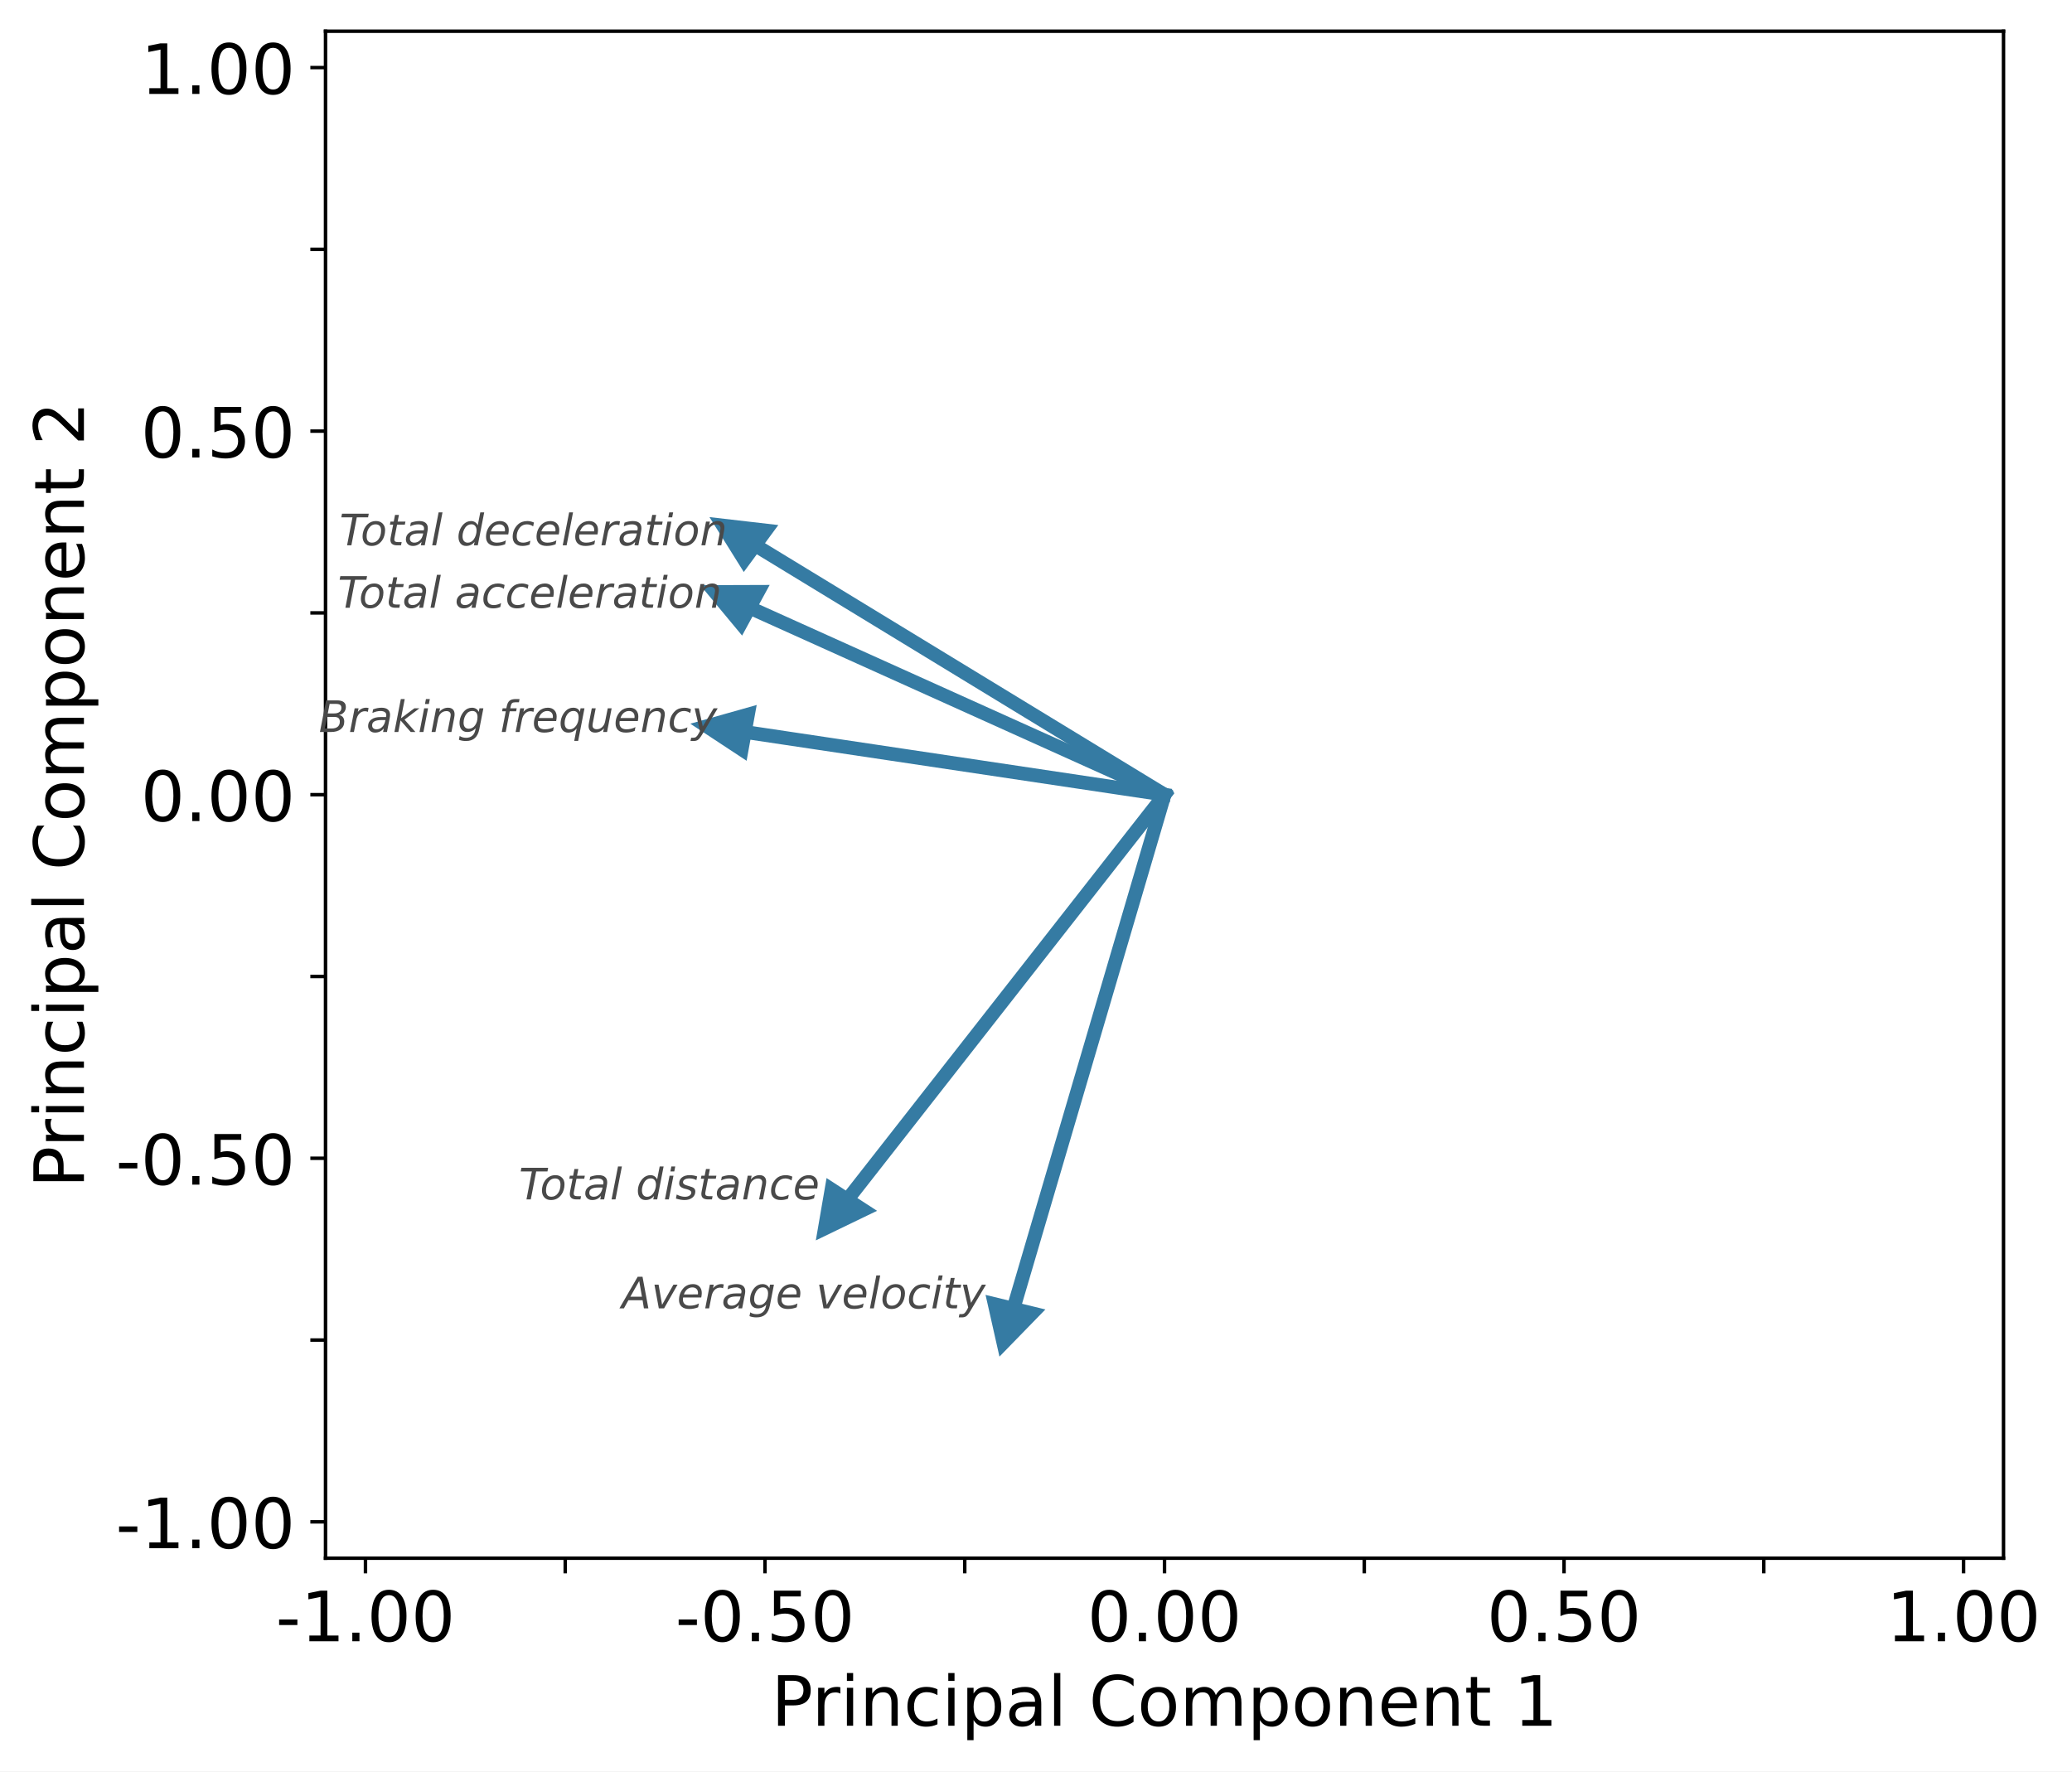
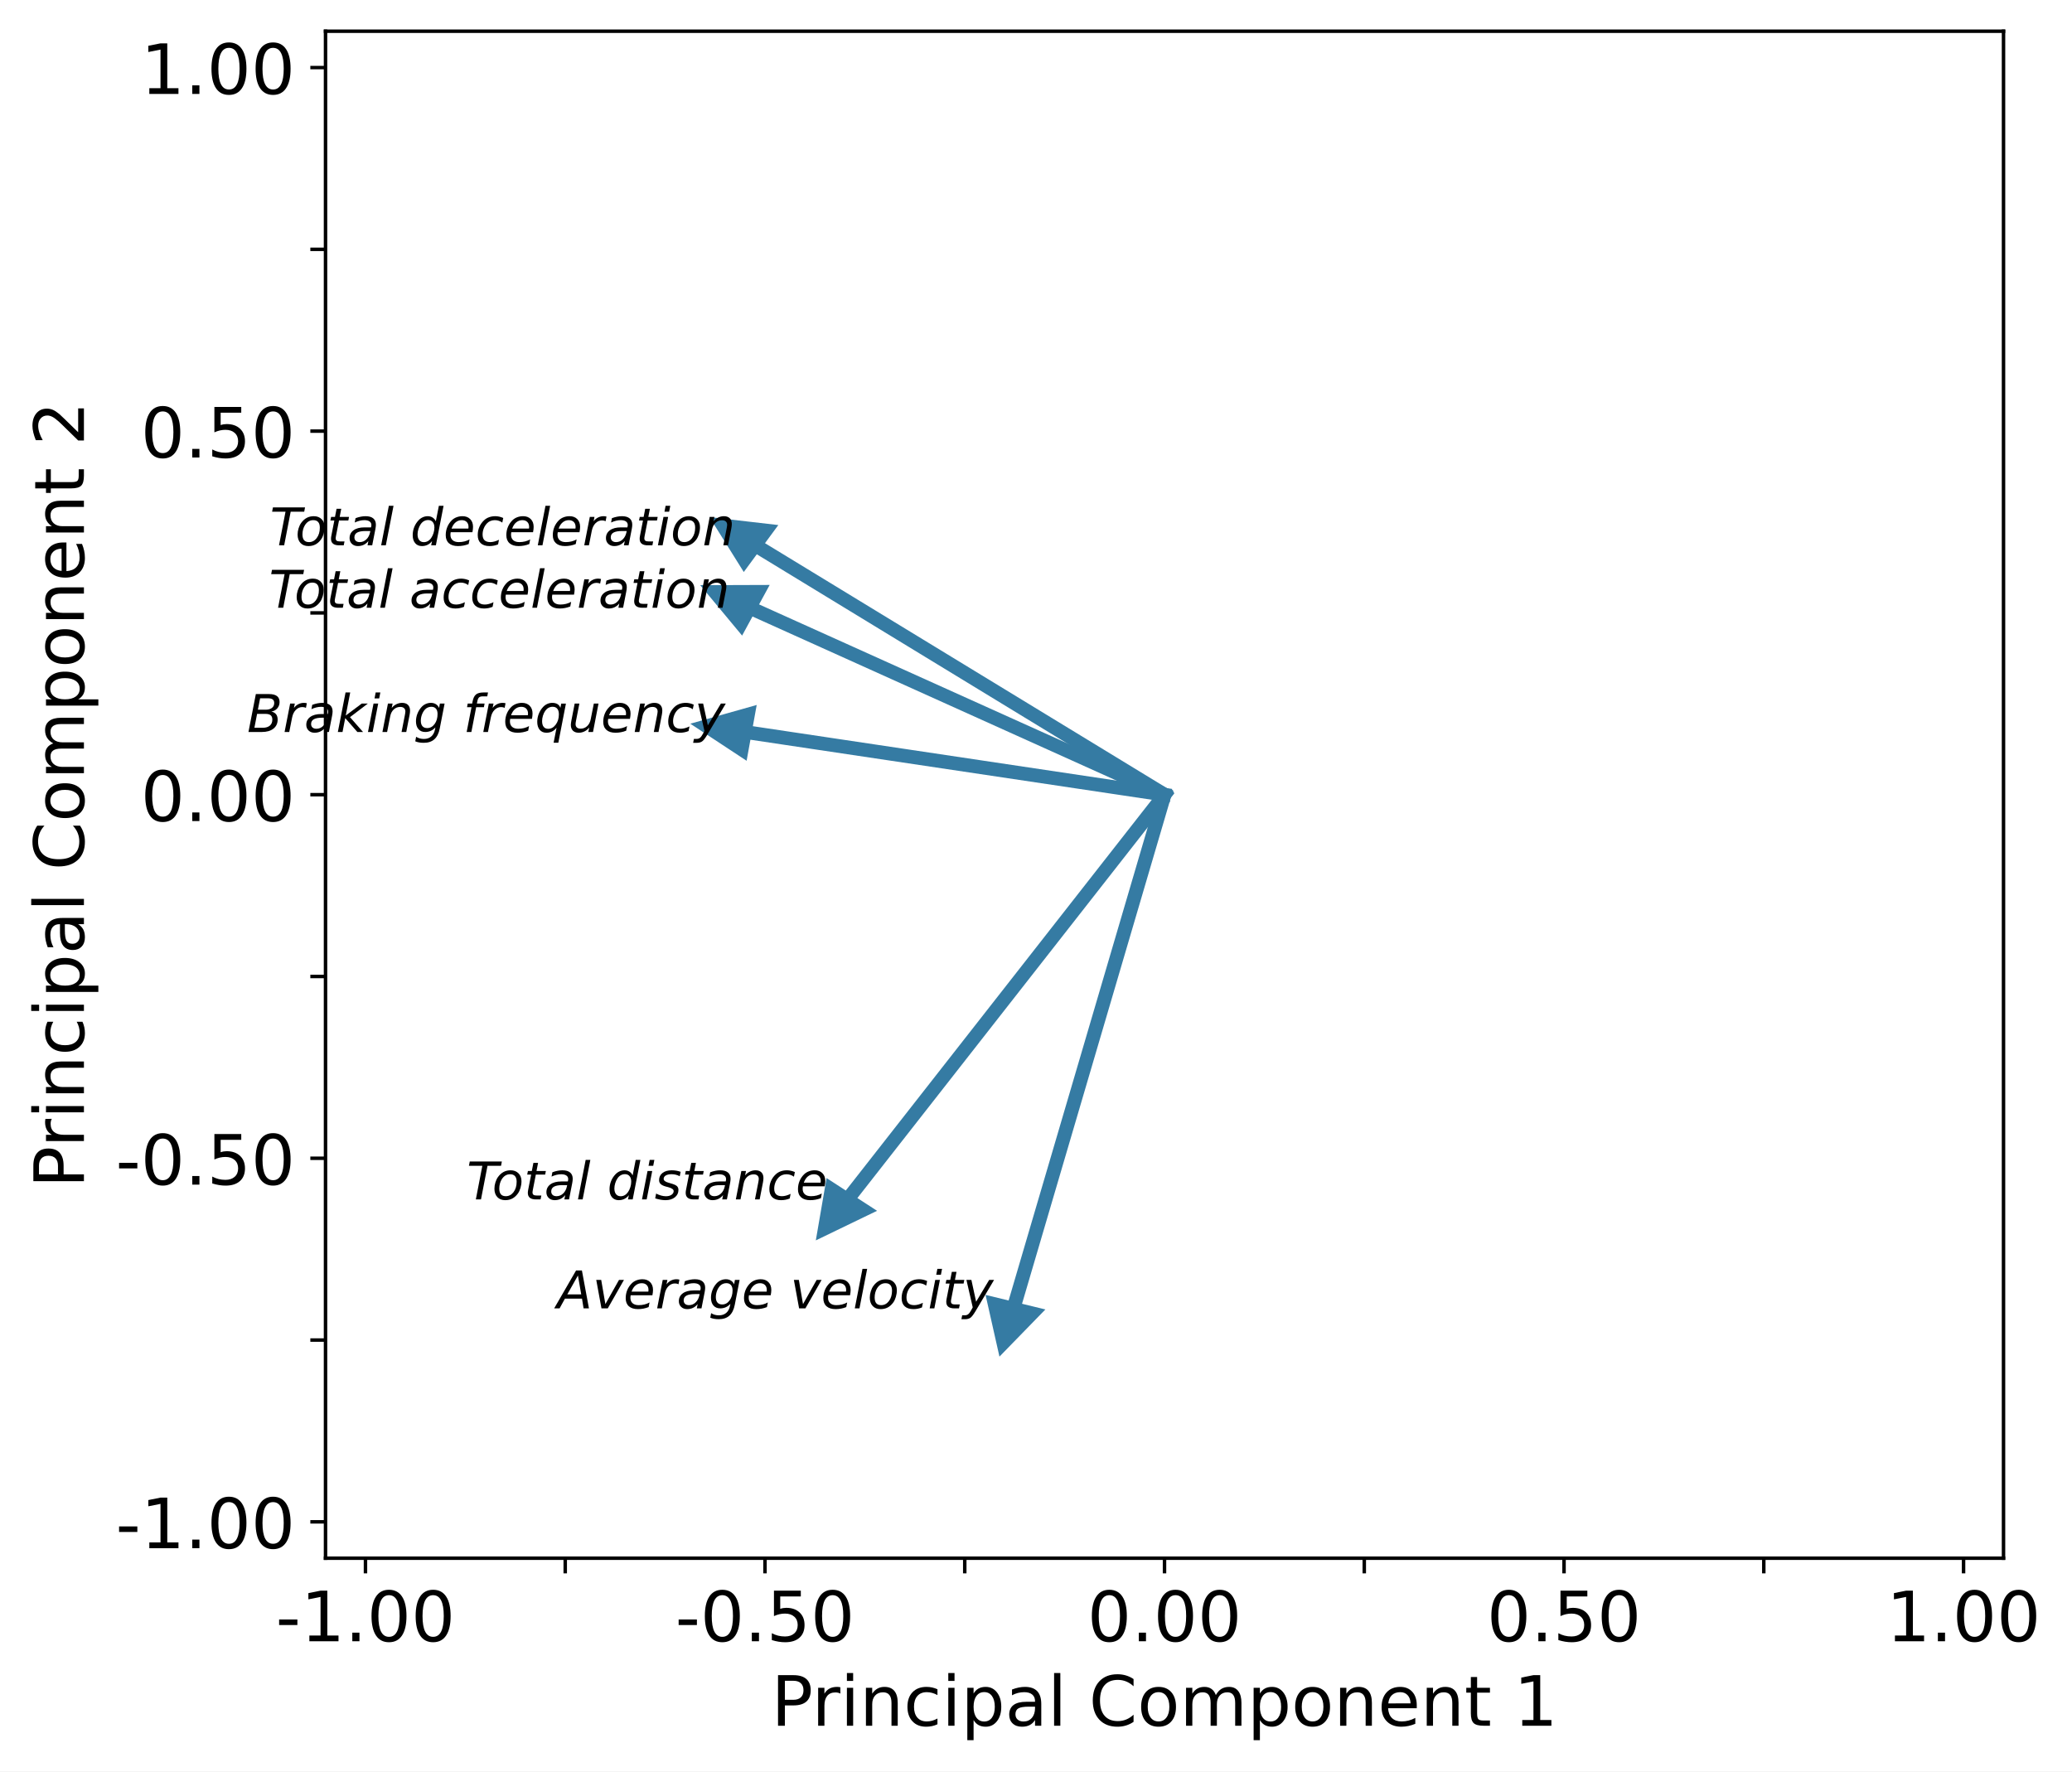
<svg xmlns="http://www.w3.org/2000/svg" xmlns:xlink="http://www.w3.org/1999/xlink" width="477.916pt" height="408.57pt" viewBox="0 0 477.916 408.57" version="1.1">
  <defs>
    <style type="text/css">*{stroke-linejoin: round; stroke-linecap: butt}</style>
  </defs>
  <g id="figure_1">
    <g id="patch_1">
      <path d="M 0 408.57  L 477.916 408.57  L 477.916 -0  L 0 -0  z " style="fill: #ffffff" />
    </g>
    <g id="axes_1">
      <g id="patch_2">
        <path d="M 75.082 359.4  L 462.119 359.4  L 462.119 7.2  L 75.082 7.2  z " style="fill: #ffffff" />
      </g>
      <g id="patch_3">
-         <path d="M 164.698 136.459  L 175.001 136.425  L 172.996 140.107  L 268.642 183.225  L 268.56 183.375  L 172.914 140.257  L 170.91 143.939  z " clip-path="url(#p5745887599)" style="fill: #357ba3; stroke: #357ba3; stroke-width: 3; stroke-linejoin: miter" />
+         <path d="M 164.698 136.459  L 175.001 136.425  L 172.996 140.107  L 268.642 183.225  L 268.56 183.375  L 172.914 140.257  L 170.91 143.939  z " clip-path="url(#pe729137320)" style="fill: #357ba3; stroke: #357ba3; stroke-width: 3; stroke-linejoin: miter" />
      </g>
      <g id="patch_4">
-         <path d="M 166.564 121.115  L 176.784 122.297  L 174.272 125.711  L 268.652 183.23  L 268.549 183.37  L 174.169 125.851  L 171.656 129.265  z " clip-path="url(#p5745887599)" style="fill: #357ba3; stroke: #357ba3; stroke-width: 3; stroke-linejoin: miter" />
+         <path d="M 166.564 121.115  L 176.784 122.297  L 174.272 125.711  L 268.652 183.23  L 268.549 183.37  L 174.169 125.851  L 171.656 129.265  z " clip-path="url(#pe729137320)" style="fill: #357ba3; stroke: #357ba3; stroke-width: 3; stroke-linejoin: miter" />
      </g>
      <g id="patch_5">
-         <path d="M 162.793 167.475  L 172.633 164.698  L 171.901 168.752  L 268.616 183.217  L 268.586 183.383  L 171.871 168.918  L 171.139 172.972  z " clip-path="url(#p5745887599)" style="fill: #357ba3; stroke: #357ba3; stroke-width: 3; stroke-linejoin: miter" />
+         <path d="M 162.793 167.475  L 172.633 164.698  L 171.901 168.752  L 268.616 183.217  L 268.586 183.383  L 171.871 168.918  L 171.139 172.972  z " clip-path="url(#pe729137320)" style="fill: #357ba3; stroke: #357ba3; stroke-width: 3; stroke-linejoin: miter" />
      </g>
      <g id="patch_6">
-         <path d="M 190.145 283.478  L 191.741 274.216  L 195.418 276.6  L 268.526 183.251  L 268.676 183.349  L 195.568 276.698  L 199.246 279.082  z " clip-path="url(#p5745887599)" style="fill: #357ba3; stroke: #357ba3; stroke-width: 3; stroke-linejoin: miter" />
+         <path d="M 190.145 283.478  L 191.741 274.216  L 195.418 276.6  L 268.526 183.251  L 268.676 183.349  L 195.568 276.698  L 199.246 279.082  z " clip-path="url(#pe729137320)" style="fill: #357ba3; stroke: #357ba3; stroke-width: 3; stroke-linejoin: miter" />
      </g>
      <g id="patch_7">
-         <path d="M 231.384 309.879  L 229.315 300.695  L 233.677 301.757  L 268.512 183.278  L 268.69 183.322  L 233.855 301.8  L 238.217 302.862  z " clip-path="url(#p5745887599)" style="fill: #357ba3; stroke: #357ba3; stroke-width: 3; stroke-linejoin: miter" />
+         <path d="M 231.384 309.879  L 229.315 300.695  L 233.677 301.757  L 268.512 183.278  L 268.69 183.322  L 233.855 301.8  L 238.217 302.862  z " clip-path="url(#pe729137320)" style="fill: #357ba3; stroke: #357ba3; stroke-width: 3; stroke-linejoin: miter" />
      </g>
      <g id="matplotlib.axis_1">
        <g id="xtick_1">
          <g id="line2d_1">
            <defs>
-               <path id="m4081ecf32e" d="M 0 0  L 0 3.5  " style="stroke: #000000; stroke-width: 0.8" />
+               <path id="m3707c20b33" d="M 0 0  L 0 3.5  " style="stroke: #000000; stroke-width: 0.8" />
            </defs>
            <g>
-               <use xlink:href="#m4081ecf32e" x="84.298" y="359.4" style="stroke: #000000; stroke-width: 0.8" />
+               <use xlink:href="#m3707c20b33" x="84.298" y="359.4" style="stroke: #000000; stroke-width: 0.8" />
            </g>
          </g>
          <g id="text_1">
            <g transform="translate(63.5989 378.5575) scale(0.16 -0.16)">
              <defs>
                <path id="DejaVuSans-2d" d="M 313 2009  L 1997 2009  L 1997 1497  L 313 1497  L 313 2009  z " transform="scale(0.015625)" />
                <path id="DejaVuSans-31" d="M 794 531  L 1825 531  L 1825 4091  L 703 3866  L 703 4441  L 1819 4666  L 2450 4666  L 2450 531  L 3481 531  L 3481 0  L 794 0  L 794 531  z " transform="scale(0.015625)" />
                <path id="DejaVuSans-2e" d="M 684 794  L 1344 794  L 1344 0  L 684 0  L 684 794  z " transform="scale(0.015625)" />
                <path id="DejaVuSans-30" d="M 2034 4250  Q 1547 4250 1301 3770  Q 1056 3291 1056 2328  Q 1056 1369 1301 889  Q 1547 409 2034 409  Q 2525 409 2770 889  Q 3016 1369 3016 2328  Q 3016 3291 2770 3770  Q 2525 4250 2034 4250  z M 2034 4750  Q 2819 4750 3233 4129  Q 3647 3509 3647 2328  Q 3647 1150 3233 529  Q 2819 -91 2034 -91  Q 1250 -91 836 529  Q 422 1150 422 2328  Q 422 3509 836 4129  Q 1250 4750 2034 4750  z " transform="scale(0.015625)" />
              </defs>
              <use xlink:href="#DejaVuSans-2d" />
              <use xlink:href="#DejaVuSans-31" x="36.084" />
              <use xlink:href="#DejaVuSans-2e" x="99.707" />
              <use xlink:href="#DejaVuSans-30" x="131.494" />
              <use xlink:href="#DejaVuSans-30" x="195.117" />
            </g>
          </g>
        </g>
        <g id="xtick_2">
          <g id="line2d_2">
            <g>
-               <use xlink:href="#m4081ecf32e" x="130.373" y="359.4" style="stroke: #000000; stroke-width: 0.8" />
+               <use xlink:href="#m3707c20b33" x="130.373" y="359.4" style="stroke: #000000; stroke-width: 0.8" />
            </g>
          </g>
        </g>
        <g id="xtick_3">
          <g id="line2d_3">
            <g>
-               <use xlink:href="#m4081ecf32e" x="176.449" y="359.4" style="stroke: #000000; stroke-width: 0.8" />
+               <use xlink:href="#m3707c20b33" x="176.449" y="359.4" style="stroke: #000000; stroke-width: 0.8" />
            </g>
          </g>
          <g id="text_2">
            <g transform="translate(155.7504 378.5575) scale(0.16 -0.16)">
              <defs>
                <path id="DejaVuSans-35" d="M 691 4666  L 3169 4666  L 3169 4134  L 1269 4134  L 1269 2991  Q 1406 3038 1543 3061  Q 1681 3084 1819 3084  Q 2600 3084 3056 2656  Q 3513 2228 3513 1497  Q 3513 744 3044 326  Q 2575 -91 1722 -91  Q 1428 -91 1123 -41  Q 819 9 494 109  L 494 744  Q 775 591 1075 516  Q 1375 441 1709 441  Q 2250 441 2565 725  Q 2881 1009 2881 1497  Q 2881 1984 2565 2268  Q 2250 2553 1709 2553  Q 1456 2553 1204 2497  Q 953 2441 691 2322  L 691 4666  z " transform="scale(0.015625)" />
              </defs>
              <use xlink:href="#DejaVuSans-2d" />
              <use xlink:href="#DejaVuSans-30" x="36.084" />
              <use xlink:href="#DejaVuSans-2e" x="99.707" />
              <use xlink:href="#DejaVuSans-35" x="131.494" />
              <use xlink:href="#DejaVuSans-30" x="195.117" />
            </g>
          </g>
        </g>
        <g id="xtick_4">
          <g id="line2d_4">
            <g>
-               <use xlink:href="#m4081ecf32e" x="222.525" y="359.4" style="stroke: #000000; stroke-width: 0.8" />
+               <use xlink:href="#m3707c20b33" x="222.525" y="359.4" style="stroke: #000000; stroke-width: 0.8" />
            </g>
          </g>
        </g>
        <g id="xtick_5">
          <g id="line2d_5">
            <g>
-               <use xlink:href="#m4081ecf32e" x="268.601" y="359.4" style="stroke: #000000; stroke-width: 0.8" />
+               <use xlink:href="#m3707c20b33" x="268.601" y="359.4" style="stroke: #000000; stroke-width: 0.8" />
            </g>
          </g>
          <g id="text_3">
            <g transform="translate(250.7882 378.5575) scale(0.16 -0.16)">
              <use xlink:href="#DejaVuSans-30" />
              <use xlink:href="#DejaVuSans-2e" x="63.623" />
              <use xlink:href="#DejaVuSans-30" x="95.41" />
              <use xlink:href="#DejaVuSans-30" x="159.033" />
            </g>
          </g>
        </g>
        <g id="xtick_6">
          <g id="line2d_6">
            <g>
-               <use xlink:href="#m4081ecf32e" x="314.676" y="359.4" style="stroke: #000000; stroke-width: 0.8" />
+               <use xlink:href="#m3707c20b33" x="314.676" y="359.4" style="stroke: #000000; stroke-width: 0.8" />
            </g>
          </g>
        </g>
        <g id="xtick_7">
          <g id="line2d_7">
            <g>
-               <use xlink:href="#m4081ecf32e" x="360.752" y="359.4" style="stroke: #000000; stroke-width: 0.8" />
+               <use xlink:href="#m3707c20b33" x="360.752" y="359.4" style="stroke: #000000; stroke-width: 0.8" />
            </g>
          </g>
          <g id="text_4">
            <g transform="translate(342.9397 378.5575) scale(0.16 -0.16)">
              <use xlink:href="#DejaVuSans-30" />
              <use xlink:href="#DejaVuSans-2e" x="63.623" />
              <use xlink:href="#DejaVuSans-35" x="95.41" />
              <use xlink:href="#DejaVuSans-30" x="159.033" />
            </g>
          </g>
        </g>
        <g id="xtick_8">
          <g id="line2d_8">
            <g>
-               <use xlink:href="#m4081ecf32e" x="406.828" y="359.4" style="stroke: #000000; stroke-width: 0.8" />
+               <use xlink:href="#m3707c20b33" x="406.828" y="359.4" style="stroke: #000000; stroke-width: 0.8" />
            </g>
          </g>
        </g>
        <g id="xtick_9">
          <g id="line2d_9">
            <g>
-               <use xlink:href="#m4081ecf32e" x="452.904" y="359.4" style="stroke: #000000; stroke-width: 0.8" />
+               <use xlink:href="#m3707c20b33" x="452.904" y="359.4" style="stroke: #000000; stroke-width: 0.8" />
            </g>
          </g>
          <g id="text_5">
            <g transform="translate(435.0913 378.5575) scale(0.16 -0.16)">
              <use xlink:href="#DejaVuSans-31" />
              <use xlink:href="#DejaVuSans-2e" x="63.623" />
              <use xlink:href="#DejaVuSans-30" x="95.41" />
              <use xlink:href="#DejaVuSans-30" x="159.033" />
            </g>
          </g>
        </g>
        <g id="text_6">
          <g transform="translate(177.8895 398.0425) scale(0.16 -0.16)">
            <defs>
              <path id="DejaVuSans-50" d="M 1259 4147  L 1259 2394  L 2053 2394  Q 2494 2394 2734 2622  Q 2975 2850 2975 3272  Q 2975 3691 2734 3919  Q 2494 4147 2053 4147  L 1259 4147  z M 628 4666  L 2053 4666  Q 2838 4666 3239 4311  Q 3641 3956 3641 3272  Q 3641 2581 3239 2228  Q 2838 1875 2053 1875  L 1259 1875  L 1259 0  L 628 0  L 628 4666  z " transform="scale(0.015625)" />
              <path id="DejaVuSans-72" d="M 2631 2963  Q 2534 3019 2420 3045  Q 2306 3072 2169 3072  Q 1681 3072 1420 2755  Q 1159 2438 1159 1844  L 1159 0  L 581 0  L 581 3500  L 1159 3500  L 1159 2956  Q 1341 3275 1631 3429  Q 1922 3584 2338 3584  Q 2397 3584 2469 3576  Q 2541 3569 2628 3553  L 2631 2963  z " transform="scale(0.015625)" />
              <path id="DejaVuSans-69" d="M 603 3500  L 1178 3500  L 1178 0  L 603 0  L 603 3500  z M 603 4863  L 1178 4863  L 1178 4134  L 603 4134  L 603 4863  z " transform="scale(0.015625)" />
              <path id="DejaVuSans-6e" d="M 3513 2113  L 3513 0  L 2938 0  L 2938 2094  Q 2938 2591 2744 2837  Q 2550 3084 2163 3084  Q 1697 3084 1428 2787  Q 1159 2491 1159 1978  L 1159 0  L 581 0  L 581 3500  L 1159 3500  L 1159 2956  Q 1366 3272 1645 3428  Q 1925 3584 2291 3584  Q 2894 3584 3203 3211  Q 3513 2838 3513 2113  z " transform="scale(0.015625)" />
              <path id="DejaVuSans-63" d="M 3122 3366  L 3122 2828  Q 2878 2963 2633 3030  Q 2388 3097 2138 3097  Q 1578 3097 1268 2742  Q 959 2388 959 1747  Q 959 1106 1268 751  Q 1578 397 2138 397  Q 2388 397 2633 464  Q 2878 531 3122 666  L 3122 134  Q 2881 22 2623 -34  Q 2366 -91 2075 -91  Q 1284 -91 818 406  Q 353 903 353 1747  Q 353 2603 823 3093  Q 1294 3584 2113 3584  Q 2378 3584 2631 3529  Q 2884 3475 3122 3366  z " transform="scale(0.015625)" />
              <path id="DejaVuSans-70" d="M 1159 525  L 1159 -1331  L 581 -1331  L 581 3500  L 1159 3500  L 1159 2969  Q 1341 3281 1617 3432  Q 1894 3584 2278 3584  Q 2916 3584 3314 3078  Q 3713 2572 3713 1747  Q 3713 922 3314 415  Q 2916 -91 2278 -91  Q 1894 -91 1617 61  Q 1341 213 1159 525  z M 3116 1747  Q 3116 2381 2855 2742  Q 2594 3103 2138 3103  Q 1681 3103 1420 2742  Q 1159 2381 1159 1747  Q 1159 1113 1420 752  Q 1681 391 2138 391  Q 2594 391 2855 752  Q 3116 1113 3116 1747  z " transform="scale(0.015625)" />
              <path id="DejaVuSans-61" d="M 2194 1759  Q 1497 1759 1228 1600  Q 959 1441 959 1056  Q 959 750 1161 570  Q 1363 391 1709 391  Q 2188 391 2477 730  Q 2766 1069 2766 1631  L 2766 1759  L 2194 1759  z M 3341 1997  L 3341 0  L 2766 0  L 2766 531  Q 2569 213 2275 61  Q 1981 -91 1556 -91  Q 1019 -91 701 211  Q 384 513 384 1019  Q 384 1609 779 1909  Q 1175 2209 1959 2209  L 2766 2209  L 2766 2266  Q 2766 2663 2505 2880  Q 2244 3097 1772 3097  Q 1472 3097 1187 3025  Q 903 2953 641 2809  L 641 3341  Q 956 3463 1253 3523  Q 1550 3584 1831 3584  Q 2591 3584 2966 3190  Q 3341 2797 3341 1997  z " transform="scale(0.015625)" />
              <path id="DejaVuSans-6c" d="M 603 4863  L 1178 4863  L 1178 0  L 603 0  L 603 4863  z " transform="scale(0.015625)" />
              <path id="DejaVuSans-20" transform="scale(0.015625)" />
              <path id="DejaVuSans-43" d="M 4122 4306  L 4122 3641  Q 3803 3938 3442 4084  Q 3081 4231 2675 4231  Q 1875 4231 1450 3742  Q 1025 3253 1025 2328  Q 1025 1406 1450 917  Q 1875 428 2675 428  Q 3081 428 3442 575  Q 3803 722 4122 1019  L 4122 359  Q 3791 134 3420 21  Q 3050 -91 2638 -91  Q 1578 -91 968 557  Q 359 1206 359 2328  Q 359 3453 968 4101  Q 1578 4750 2638 4750  Q 3056 4750 3426 4639  Q 3797 4528 4122 4306  z " transform="scale(0.015625)" />
              <path id="DejaVuSans-6f" d="M 1959 3097  Q 1497 3097 1228 2736  Q 959 2375 959 1747  Q 959 1119 1226 758  Q 1494 397 1959 397  Q 2419 397 2687 759  Q 2956 1122 2956 1747  Q 2956 2369 2687 2733  Q 2419 3097 1959 3097  z M 1959 3584  Q 2709 3584 3137 3096  Q 3566 2609 3566 1747  Q 3566 888 3137 398  Q 2709 -91 1959 -91  Q 1206 -91 779 398  Q 353 888 353 1747  Q 353 2609 779 3096  Q 1206 3584 1959 3584  z " transform="scale(0.015625)" />
              <path id="DejaVuSans-6d" d="M 3328 2828  Q 3544 3216 3844 3400  Q 4144 3584 4550 3584  Q 5097 3584 5394 3201  Q 5691 2819 5691 2113  L 5691 0  L 5113 0  L 5113 2094  Q 5113 2597 4934 2840  Q 4756 3084 4391 3084  Q 3944 3084 3684 2787  Q 3425 2491 3425 1978  L 3425 0  L 2847 0  L 2847 2094  Q 2847 2600 2669 2842  Q 2491 3084 2119 3084  Q 1678 3084 1418 2786  Q 1159 2488 1159 1978  L 1159 0  L 581 0  L 581 3500  L 1159 3500  L 1159 2956  Q 1356 3278 1631 3431  Q 1906 3584 2284 3584  Q 2666 3584 2933 3390  Q 3200 3197 3328 2828  z " transform="scale(0.015625)" />
              <path id="DejaVuSans-65" d="M 3597 1894  L 3597 1613  L 953 1613  Q 991 1019 1311 708  Q 1631 397 2203 397  Q 2534 397 2845 478  Q 3156 559 3463 722  L 3463 178  Q 3153 47 2828 -22  Q 2503 -91 2169 -91  Q 1331 -91 842 396  Q 353 884 353 1716  Q 353 2575 817 3079  Q 1281 3584 2069 3584  Q 2775 3584 3186 3129  Q 3597 2675 3597 1894  z M 3022 2063  Q 3016 2534 2758 2815  Q 2500 3097 2075 3097  Q 1594 3097 1305 2825  Q 1016 2553 972 2059  L 3022 2063  z " transform="scale(0.015625)" />
              <path id="DejaVuSans-74" d="M 1172 4494  L 1172 3500  L 2356 3500  L 2356 3053  L 1172 3053  L 1172 1153  Q 1172 725 1289 603  Q 1406 481 1766 481  L 2356 481  L 2356 0  L 1766 0  Q 1100 0 847 248  Q 594 497 594 1153  L 594 3053  L 172 3053  L 172 3500  L 594 3500  L 594 4494  L 1172 4494  z " transform="scale(0.015625)" />
            </defs>
            <use xlink:href="#DejaVuSans-50" />
            <use xlink:href="#DejaVuSans-72" x="58.553" />
            <use xlink:href="#DejaVuSans-69" x="99.666" />
            <use xlink:href="#DejaVuSans-6e" x="127.449" />
            <use xlink:href="#DejaVuSans-63" x="190.828" />
            <use xlink:href="#DejaVuSans-69" x="245.809" />
            <use xlink:href="#DejaVuSans-70" x="273.592" />
            <use xlink:href="#DejaVuSans-61" x="337.068" />
            <use xlink:href="#DejaVuSans-6c" x="398.348" />
            <use xlink:href="#DejaVuSans-20" x="426.131" />
            <use xlink:href="#DejaVuSans-43" x="457.918" />
            <use xlink:href="#DejaVuSans-6f" x="527.742" />
            <use xlink:href="#DejaVuSans-6d" x="588.924" />
            <use xlink:href="#DejaVuSans-70" x="686.336" />
            <use xlink:href="#DejaVuSans-6f" x="749.812" />
            <use xlink:href="#DejaVuSans-6e" x="810.994" />
            <use xlink:href="#DejaVuSans-65" x="874.373" />
            <use xlink:href="#DejaVuSans-6e" x="935.896" />
            <use xlink:href="#DejaVuSans-74" x="999.275" />
            <use xlink:href="#DejaVuSans-20" x="1038.484" />
            <use xlink:href="#DejaVuSans-31" x="1070.271" />
          </g>
        </g>
      </g>
      <g id="matplotlib.axis_2">
        <g id="ytick_1">
          <g id="line2d_10">
            <defs>
-               <path id="mb5f200282d" d="M 0 0  L -3.5 0  " style="stroke: #000000; stroke-width: 0.8" />
+               <path id="m1b0346455b" d="M 0 0  L -3.5 0  " style="stroke: #000000; stroke-width: 0.8" />
            </defs>
            <g>
-               <use xlink:href="#mb5f200282d" x="75.082" y="351.014" style="stroke: #000000; stroke-width: 0.8" />
+               <use xlink:href="#m1b0346455b" x="75.082" y="351.014" style="stroke: #000000; stroke-width: 0.8" />
            </g>
          </g>
          <g id="text_7">
            <g transform="translate(26.685 357.093) scale(0.16 -0.16)">
              <use xlink:href="#DejaVuSans-2d" />
              <use xlink:href="#DejaVuSans-31" x="36.084" />
              <use xlink:href="#DejaVuSans-2e" x="99.707" />
              <use xlink:href="#DejaVuSans-30" x="131.494" />
              <use xlink:href="#DejaVuSans-30" x="195.117" />
            </g>
          </g>
        </g>
        <g id="ytick_2">
          <g id="line2d_11">
            <g>
-               <use xlink:href="#mb5f200282d" x="75.082" y="309.086" style="stroke: #000000; stroke-width: 0.8" />
+               <use xlink:href="#m1b0346455b" x="75.082" y="309.086" style="stroke: #000000; stroke-width: 0.8" />
            </g>
          </g>
        </g>
        <g id="ytick_3">
          <g id="line2d_12">
            <g>
-               <use xlink:href="#mb5f200282d" x="75.082" y="267.157" style="stroke: #000000; stroke-width: 0.8" />
+               <use xlink:href="#m1b0346455b" x="75.082" y="267.157" style="stroke: #000000; stroke-width: 0.8" />
            </g>
          </g>
          <g id="text_8">
            <g transform="translate(26.685 273.2359) scale(0.16 -0.16)">
              <use xlink:href="#DejaVuSans-2d" />
              <use xlink:href="#DejaVuSans-30" x="36.084" />
              <use xlink:href="#DejaVuSans-2e" x="99.707" />
              <use xlink:href="#DejaVuSans-35" x="131.494" />
              <use xlink:href="#DejaVuSans-30" x="195.117" />
            </g>
          </g>
        </g>
        <g id="ytick_4">
          <g id="line2d_13">
            <g>
-               <use xlink:href="#mb5f200282d" x="75.082" y="225.229" style="stroke: #000000; stroke-width: 0.8" />
+               <use xlink:href="#m1b0346455b" x="75.082" y="225.229" style="stroke: #000000; stroke-width: 0.8" />
            </g>
          </g>
        </g>
        <g id="ytick_5">
          <g id="line2d_14">
            <g>
-               <use xlink:href="#mb5f200282d" x="75.082" y="183.3" style="stroke: #000000; stroke-width: 0.8" />
+               <use xlink:href="#m1b0346455b" x="75.082" y="183.3" style="stroke: #000000; stroke-width: 0.8" />
            </g>
          </g>
          <g id="text_9">
            <g transform="translate(32.4575 189.3787) scale(0.16 -0.16)">
              <use xlink:href="#DejaVuSans-30" />
              <use xlink:href="#DejaVuSans-2e" x="63.623" />
              <use xlink:href="#DejaVuSans-30" x="95.41" />
              <use xlink:href="#DejaVuSans-30" x="159.033" />
            </g>
          </g>
        </g>
        <g id="ytick_6">
          <g id="line2d_15">
            <g>
-               <use xlink:href="#mb5f200282d" x="75.082" y="141.371" style="stroke: #000000; stroke-width: 0.8" />
+               <use xlink:href="#m1b0346455b" x="75.082" y="141.371" style="stroke: #000000; stroke-width: 0.8" />
            </g>
          </g>
        </g>
        <g id="ytick_7">
          <g id="line2d_16">
            <g>
-               <use xlink:href="#mb5f200282d" x="75.082" y="99.443" style="stroke: #000000; stroke-width: 0.8" />
+               <use xlink:href="#m1b0346455b" x="75.082" y="99.443" style="stroke: #000000; stroke-width: 0.8" />
            </g>
          </g>
          <g id="text_10">
            <g transform="translate(32.4575 105.5216) scale(0.16 -0.16)">
              <use xlink:href="#DejaVuSans-30" />
              <use xlink:href="#DejaVuSans-2e" x="63.623" />
              <use xlink:href="#DejaVuSans-35" x="95.41" />
              <use xlink:href="#DejaVuSans-30" x="159.033" />
            </g>
          </g>
        </g>
        <g id="ytick_8">
          <g id="line2d_17">
            <g>
-               <use xlink:href="#mb5f200282d" x="75.082" y="57.514" style="stroke: #000000; stroke-width: 0.8" />
+               <use xlink:href="#m1b0346455b" x="75.082" y="57.514" style="stroke: #000000; stroke-width: 0.8" />
            </g>
          </g>
        </g>
        <g id="ytick_9">
          <g id="line2d_18">
            <g>
-               <use xlink:href="#mb5f200282d" x="75.082" y="15.586" style="stroke: #000000; stroke-width: 0.8" />
+               <use xlink:href="#m1b0346455b" x="75.082" y="15.586" style="stroke: #000000; stroke-width: 0.8" />
            </g>
          </g>
          <g id="text_11">
            <g transform="translate(32.4575 21.66446) scale(0.16 -0.16)">
              <use xlink:href="#DejaVuSans-31" />
              <use xlink:href="#DejaVuSans-2e" x="63.623" />
              <use xlink:href="#DejaVuSans-30" x="95.41" />
              <use xlink:href="#DejaVuSans-30" x="159.033" />
            </g>
          </g>
        </g>
        <g id="text_12">
          <g transform="translate(19.3575 274.0113) rotate(-90) scale(0.16 -0.16)">
            <defs>
              <path id="DejaVuSans-32" d="M 1228 531  L 3431 531  L 3431 0  L 469 0  L 469 531  Q 828 903 1448 1529  Q 2069 2156 2228 2338  Q 2531 2678 2651 2914  Q 2772 3150 2772 3378  Q 2772 3750 2511 3984  Q 2250 4219 1831 4219  Q 1534 4219 1204 4116  Q 875 4013 500 3803  L 500 4441  Q 881 4594 1212 4672  Q 1544 4750 1819 4750  Q 2544 4750 2975 4387  Q 3406 4025 3406 3419  Q 3406 3131 3298 2873  Q 3191 2616 2906 2266  Q 2828 2175 2409 1742  Q 1991 1309 1228 531  z " transform="scale(0.015625)" />
            </defs>
            <use xlink:href="#DejaVuSans-50" />
            <use xlink:href="#DejaVuSans-72" x="58.553" />
            <use xlink:href="#DejaVuSans-69" x="99.666" />
            <use xlink:href="#DejaVuSans-6e" x="127.449" />
            <use xlink:href="#DejaVuSans-63" x="190.828" />
            <use xlink:href="#DejaVuSans-69" x="245.809" />
            <use xlink:href="#DejaVuSans-70" x="273.592" />
            <use xlink:href="#DejaVuSans-61" x="337.068" />
            <use xlink:href="#DejaVuSans-6c" x="398.348" />
            <use xlink:href="#DejaVuSans-20" x="426.131" />
            <use xlink:href="#DejaVuSans-43" x="457.918" />
            <use xlink:href="#DejaVuSans-6f" x="527.742" />
            <use xlink:href="#DejaVuSans-6d" x="588.924" />
            <use xlink:href="#DejaVuSans-70" x="686.336" />
            <use xlink:href="#DejaVuSans-6f" x="749.812" />
            <use xlink:href="#DejaVuSans-6e" x="810.994" />
            <use xlink:href="#DejaVuSans-65" x="874.373" />
            <use xlink:href="#DejaVuSans-6e" x="935.896" />
            <use xlink:href="#DejaVuSans-74" x="999.275" />
            <use xlink:href="#DejaVuSans-20" x="1038.484" />
            <use xlink:href="#DejaVuSans-32" x="1070.271" />
          </g>
        </g>
      </g>
      <g id="patch_8">
        <path d="M 75.082 359.4  L 75.082 7.2  " style="fill: none; stroke: #000000; stroke-width: 0.8; stroke-linejoin: miter; stroke-linecap: square" />
      </g>
      <g id="patch_9">
        <path d="M 462.119 359.4  L 462.119 7.2  " style="fill: none; stroke: #000000; stroke-width: 0.8; stroke-linejoin: miter; stroke-linecap: square" />
      </g>
      <g id="patch_10">
        <path d="M 75.082 359.4  L 462.119 359.4  " style="fill: none; stroke: #000000; stroke-width: 0.8; stroke-linejoin: miter; stroke-linecap: square" />
      </g>
      <g id="patch_11">
        <path d="M 75.082 7.2  L 462.119 7.2  " style="fill: none; stroke: #000000; stroke-width: 0.8; stroke-linejoin: miter; stroke-linecap: square" />
      </g>
      <g id="text_13">
-         <g style="fill: #494949" transform="translate(77.90768 140.1818) scale(0.1 -0.1)">
+         <g transform="translate(62.03133 140.1818) scale(0.12 -0.12)">
          <defs>
            <path id="DejaVuSans-Oblique-54" d="M 378 4666  L 4325 4666  L 4225 4134  L 2559 4134  L 1759 0  L 1125 0  L 1925 4134  L 275 4134  L 378 4666  z " transform="scale(0.015625)" />
            <path id="DejaVuSans-Oblique-6f" d="M 1625 -91  Q 1009 -91 651 289  Q 294 669 294 1325  Q 294 1706 417 2101  Q 541 2497 738 2766  Q 1047 3184 1428 3384  Q 1809 3584 2291 3584  Q 2888 3584 3255 3212  Q 3622 2841 3622 2241  Q 3622 1825 3500 1412  Q 3378 1000 3181 728  Q 2875 309 2494 109  Q 2113 -91 1625 -91  z M 891 1344  Q 891 869 1089 633  Q 1288 397 1691 397  Q 2269 397 2648 901  Q 3028 1406 3028 2181  Q 3028 2634 2825 2865  Q 2622 3097 2228 3097  Q 1903 3097 1650 2945  Q 1397 2794 1197 2484  Q 1050 2253 970 1956  Q 891 1659 891 1344  z " transform="scale(0.015625)" />
            <path id="DejaVuSans-Oblique-74" d="M 2706 3500  L 2619 3053  L 1472 3053  L 1100 1153  Q 1081 1047 1072 975  Q 1063 903 1063 863  Q 1063 663 1183 572  Q 1303 481 1569 481  L 2150 481  L 2053 0  L 1503 0  Q 991 0 739 200  Q 488 400 488 806  Q 488 878 497 964  Q 506 1050 525 1153  L 897 3053  L 409 3053  L 500 3500  L 978 3500  L 1172 4494  L 1747 4494  L 1556 3500  L 2706 3500  z " transform="scale(0.015625)" />
            <path id="DejaVuSans-Oblique-61" d="M 3438 1997  L 3047 0  L 2472 0  L 2578 531  Q 2325 219 2001 64  Q 1678 -91 1281 -91  Q 834 -91 548 182  Q 263 456 263 884  Q 263 1497 752 1853  Q 1241 2209 2100 2209  L 2900 2209  L 2931 2363  Q 2938 2388 2941 2417  Q 2944 2447 2944 2509  Q 2944 2788 2717 2942  Q 2491 3097 2081 3097  Q 1800 3097 1504 3025  Q 1209 2953 897 2809  L 997 3341  Q 1322 3463 1633 3523  Q 1944 3584 2234 3584  Q 2853 3584 3176 3315  Q 3500 3047 3500 2534  Q 3500 2431 3484 2292  Q 3469 2153 3438 1997  z M 2816 1759  L 2241 1759  Q 1534 1759 1195 1570  Q 856 1381 856 984  Q 856 709 1029 553  Q 1203 397 1509 397  Q 1978 397 2328 733  Q 2678 1069 2791 1631  L 2816 1759  z " transform="scale(0.015625)" />
            <path id="DejaVuSans-Oblique-6c" d="M 1172 4863  L 1747 4863  L 800 0  L 225 0  L 1172 4863  z " transform="scale(0.015625)" />
            <path id="DejaVuSans-Oblique-20" transform="scale(0.015625)" />
            <path id="DejaVuSans-Oblique-63" d="M 3431 3366  L 3316 2797  Q 3109 2947 2876 3022  Q 2644 3097 2394 3097  Q 2119 3097 1870 3000  Q 1622 2903 1453 2725  Q 1184 2453 1037 2087  Q 891 1722 891 1331  Q 891 859 1127 628  Q 1363 397 1844 397  Q 2081 397 2348 469  Q 2616 541 2906 684  L 2797 116  Q 2547 13 2283 -39  Q 2019 -91 1741 -91  Q 1044 -91 669 257  Q 294 606 294 1253  Q 294 1797 489 2255  Q 684 2713 1069 3078  Q 1331 3328 1684 3456  Q 2038 3584 2456 3584  Q 2700 3584 2940 3529  Q 3181 3475 3431 3366  z " transform="scale(0.015625)" />
            <path id="DejaVuSans-Oblique-65" d="M 3078 2063  Q 3088 2113 3092 2166  Q 3097 2219 3097 2272  Q 3097 2653 2873 2875  Q 2650 3097 2266 3097  Q 1838 3097 1509 2826  Q 1181 2556 1013 2059  L 3078 2063  z M 3578 1613  L 903 1613  Q 884 1494 878 1425  Q 872 1356 872 1306  Q 872 872 1139 634  Q 1406 397 1894 397  Q 2269 397 2603 481  Q 2938 566 3225 728  L 3116 159  Q 2806 34 2476 -28  Q 2147 -91 1806 -91  Q 1078 -91 686 257  Q 294 606 294 1247  Q 294 1794 489 2264  Q 684 2734 1063 3103  Q 1306 3334 1642 3459  Q 1978 3584 2356 3584  Q 2950 3584 3301 3228  Q 3653 2872 3653 2272  Q 3653 2128 3634 1964  Q 3616 1800 3578 1613  z " transform="scale(0.015625)" />
            <path id="DejaVuSans-Oblique-72" d="M 2853 2969  Q 2766 3016 2653 3041  Q 2541 3066 2413 3066  Q 1953 3066 1609 2717  Q 1266 2369 1153 1784  L 800 0  L 225 0  L 909 3500  L 1484 3500  L 1375 2956  Q 1603 3259 1920 3421  Q 2238 3584 2597 3584  Q 2691 3584 2781 3573  Q 2872 3563 2963 3538  L 2853 2969  z " transform="scale(0.015625)" />
            <path id="DejaVuSans-Oblique-69" d="M 1172 4863  L 1747 4863  L 1606 4134  L 1031 4134  L 1172 4863  z M 909 3500  L 1484 3500  L 800 0  L 225 0  L 909 3500  z " transform="scale(0.015625)" />
            <path id="DejaVuSans-Oblique-6e" d="M 3566 2113  L 3156 0  L 2578 0  L 2988 2091  Q 3016 2238 3031 2350  Q 3047 2463 3047 2528  Q 3047 2791 2881 2937  Q 2716 3084 2419 3084  Q 1956 3084 1622 2776  Q 1288 2469 1184 1941  L 800 0  L 225 0  L 903 3500  L 1478 3500  L 1363 2950  Q 1603 3253 1940 3418  Q 2278 3584 2650 3584  Q 3113 3584 3367 3334  Q 3622 3084 3622 2631  Q 3622 2519 3608 2391  Q 3594 2263 3566 2113  z " transform="scale(0.015625)" />
          </defs>
          <use xlink:href="#DejaVuSans-Oblique-54" />
          <use xlink:href="#DejaVuSans-Oblique-6f" x="48.709" />
          <use xlink:href="#DejaVuSans-Oblique-74" x="109.891" />
          <use xlink:href="#DejaVuSans-Oblique-61" x="149.1" />
          <use xlink:href="#DejaVuSans-Oblique-6c" x="210.379" />
          <use xlink:href="#DejaVuSans-Oblique-20" x="238.162" />
          <use xlink:href="#DejaVuSans-Oblique-61" x="269.949" />
          <use xlink:href="#DejaVuSans-Oblique-63" x="331.229" />
          <use xlink:href="#DejaVuSans-Oblique-63" x="386.209" />
          <use xlink:href="#DejaVuSans-Oblique-65" x="441.189" />
          <use xlink:href="#DejaVuSans-Oblique-6c" x="502.713" />
          <use xlink:href="#DejaVuSans-Oblique-65" x="530.496" />
          <use xlink:href="#DejaVuSans-Oblique-72" x="592.02" />
          <use xlink:href="#DejaVuSans-Oblique-61" x="633.133" />
          <use xlink:href="#DejaVuSans-Oblique-74" x="694.412" />
          <use xlink:href="#DejaVuSans-Oblique-69" x="733.621" />
          <use xlink:href="#DejaVuSans-Oblique-6f" x="761.404" />
          <use xlink:href="#DejaVuSans-Oblique-6e" x="822.586" />
        </g>
      </g>
      <g id="text_14">
-         <g style="fill: #494949" transform="translate(78.29789 125.7811) scale(0.1 -0.1)">
+         <g transform="translate(62.24654 125.7811) scale(0.12 -0.12)">
          <defs>
            <path id="DejaVuSans-Oblique-64" d="M 2675 525  Q 2444 222 2128 65  Q 1813 -91 1428 -91  Q 903 -91 598 267  Q 294 625 294 1247  Q 294 1766 478 2236  Q 663 2706 1013 3078  Q 1244 3325 1534 3454  Q 1825 3584 2144 3584  Q 2481 3584 2739 3421  Q 2997 3259 3138 2956  L 3513 4863  L 4091 4863  L 3144 0  L 2566 0  L 2675 525  z M 891 1350  Q 891 897 1095 644  Q 1300 391 1663 391  Q 1931 391 2161 520  Q 2391 650 2566 903  Q 2750 1166 2856 1509  Q 2963 1853 2963 2188  Q 2963 2622 2758 2865  Q 2553 3109 2194 3109  Q 1922 3109 1687 2981  Q 1453 2853 1288 2613  Q 1106 2353 998 2009  Q 891 1666 891 1350  z " transform="scale(0.015625)" />
          </defs>
          <use xlink:href="#DejaVuSans-Oblique-54" />
          <use xlink:href="#DejaVuSans-Oblique-6f" x="48.709" />
          <use xlink:href="#DejaVuSans-Oblique-74" x="109.891" />
          <use xlink:href="#DejaVuSans-Oblique-61" x="149.1" />
          <use xlink:href="#DejaVuSans-Oblique-6c" x="210.379" />
          <use xlink:href="#DejaVuSans-Oblique-20" x="238.162" />
          <use xlink:href="#DejaVuSans-Oblique-64" x="269.949" />
          <use xlink:href="#DejaVuSans-Oblique-65" x="333.426" />
          <use xlink:href="#DejaVuSans-Oblique-63" x="394.949" />
          <use xlink:href="#DejaVuSans-Oblique-65" x="449.93" />
          <use xlink:href="#DejaVuSans-Oblique-6c" x="511.453" />
          <use xlink:href="#DejaVuSans-Oblique-65" x="539.236" />
          <use xlink:href="#DejaVuSans-Oblique-72" x="600.76" />
          <use xlink:href="#DejaVuSans-Oblique-61" x="641.873" />
          <use xlink:href="#DejaVuSans-Oblique-74" x="703.152" />
          <use xlink:href="#DejaVuSans-Oblique-69" x="742.361" />
          <use xlink:href="#DejaVuSans-Oblique-6f" x="770.145" />
          <use xlink:href="#DejaVuSans-Oblique-6e" x="831.326" />
        </g>
      </g>
      <g id="text_15">
-         <g style="fill: #494949" transform="translate(73.52447 168.8349) scale(0.1 -0.1)">
+         <g transform="translate(56.98531 168.8349) scale(0.12 -0.12)">
          <defs>
            <path id="DejaVuSans-Oblique-42" d="M 1081 4666  L 2694 4666  Q 3350 4666 3675 4422  Q 4000 4178 4000 3688  Q 4000 3238 3720 2911  Q 3441 2584 2988 2516  Q 3375 2428 3569 2181  Q 3763 1934 3763 1522  Q 3763 819 3242 409  Q 2722 0 1819 0  L 172 0  L 1081 4666  z M 1234 2228  L 903 519  L 1919 519  Q 2491 519 2800 781  Q 3109 1044 3109 1522  Q 3109 1891 2904 2059  Q 2700 2228 2247 2228  L 1234 2228  z M 1606 4147  L 1331 2741  L 2272 2741  Q 2775 2741 3058 2959  Q 3341 3178 3341 3566  Q 3341 3869 3150 4008  Q 2959 4147 2541 4147  L 1606 4147  z " transform="scale(0.015625)" />
            <path id="DejaVuSans-Oblique-6b" d="M 1172 4863  L 1747 4863  L 1197 2028  L 3169 3500  L 3916 3500  L 1716 1825  L 3322 0  L 2625 0  L 1131 1709  L 800 0  L 225 0  L 1172 4863  z " transform="scale(0.015625)" />
            <path id="DejaVuSans-Oblique-67" d="M 3816 3500  L 3219 434  Q 3047 -456 2561 -893  Q 2075 -1331 1253 -1331  Q 950 -1331 690 -1286  Q 431 -1241 206 -1147  L 313 -588  Q 525 -725 762 -790  Q 1000 -856 1269 -856  Q 1816 -856 2167 -557  Q 2519 -259 2631 300  L 2681 563  Q 2441 288 2122 144  Q 1803 0 1434 0  Q 903 0 598 351  Q 294 703 294 1319  Q 294 1803 478 2267  Q 663 2731 997 3091  Q 1219 3328 1514 3456  Q 1809 3584 2131 3584  Q 2484 3584 2746 3420  Q 3009 3256 3138 2956  L 3238 3500  L 3816 3500  z M 2950 2216  Q 2950 2641 2750 2872  Q 2550 3103 2181 3103  Q 1953 3103 1747 3012  Q 1541 2922 1394 2759  Q 1156 2491 1023 2127  Q 891 1763 891 1375  Q 891 944 1092 712  Q 1294 481 1672 481  Q 2219 481 2584 976  Q 2950 1472 2950 2216  z " transform="scale(0.015625)" />
            <path id="DejaVuSans-Oblique-66" d="M 3059 4863  L 2969 4384  L 2419 4384  Q 2106 4384 1964 4261  Q 1822 4138 1753 3809  L 1691 3500  L 2638 3500  L 2553 3053  L 1606 3053  L 1013 0  L 434 0  L 1031 3053  L 481 3053  L 563 3500  L 1113 3500  L 1159 3744  Q 1278 4363 1576 4613  Q 1875 4863 2516 4863  L 3059 4863  z " transform="scale(0.015625)" />
            <path id="DejaVuSans-Oblique-71" d="M 2669 525  Q 2438 222 2123 65  Q 1809 -91 1428 -91  Q 897 -91 595 267  Q 294 625 294 1253  Q 294 1759 480 2231  Q 666 2703 1013 3078  Q 1238 3322 1530 3453  Q 1822 3584 2144 3584  Q 2531 3584 2781 3431  Q 3031 3278 3144 2969  L 3244 3494  L 3822 3494  L 2888 -1319  L 2309 -1319  L 2669 525  z M 891 1338  Q 891 875 1084 633  Q 1278 391 1644 391  Q 2188 391 2572 911  Q 2956 1431 2956 2175  Q 2956 2625 2757 2864  Q 2559 3103 2188 3103  Q 1916 3103 1684 2976  Q 1453 2850 1281 2606  Q 1100 2350 995 2006  Q 891 1663 891 1338  z " transform="scale(0.015625)" />
            <path id="DejaVuSans-Oblique-75" d="M 428 1388  L 838 3500  L 1416 3500  L 1006 1409  Q 975 1256 961 1147  Q 947 1038 947 966  Q 947 700 1109 554  Q 1272 409 1569 409  Q 2031 409 2368 721  Q 2706 1034 2809 1563  L 3194 3500  L 3769 3500  L 3091 0  L 2516 0  L 2631 550  Q 2388 244 2052 76  Q 1716 -91 1338 -91  Q 878 -91 622 161  Q 366 413 366 863  Q 366 956 381 1097  Q 397 1238 428 1388  z " transform="scale(0.015625)" />
            <path id="DejaVuSans-Oblique-79" d="M 1588 -325  Q 1188 -997 936 -1164  Q 684 -1331 294 -1331  L -159 -1331  L -63 -850  L 269 -850  Q 509 -850 678 -719  Q 847 -588 1056 -206  L 1234 128  L 459 3500  L 1069 3500  L 1650 819  L 3256 3500  L 3859 3500  L 1588 -325  z " transform="scale(0.015625)" />
          </defs>
          <use xlink:href="#DejaVuSans-Oblique-42" />
          <use xlink:href="#DejaVuSans-Oblique-72" x="68.604" />
          <use xlink:href="#DejaVuSans-Oblique-61" x="109.717" />
          <use xlink:href="#DejaVuSans-Oblique-6b" x="170.996" />
          <use xlink:href="#DejaVuSans-Oblique-69" x="228.906" />
          <use xlink:href="#DejaVuSans-Oblique-6e" x="256.689" />
          <use xlink:href="#DejaVuSans-Oblique-67" x="320.068" />
          <use xlink:href="#DejaVuSans-Oblique-20" x="383.545" />
          <use xlink:href="#DejaVuSans-Oblique-66" x="415.332" />
          <use xlink:href="#DejaVuSans-Oblique-72" x="450.537" />
          <use xlink:href="#DejaVuSans-Oblique-65" x="491.65" />
          <use xlink:href="#DejaVuSans-Oblique-71" x="553.174" />
          <use xlink:href="#DejaVuSans-Oblique-75" x="616.65" />
          <use xlink:href="#DejaVuSans-Oblique-65" x="680.029" />
          <use xlink:href="#DejaVuSans-Oblique-6e" x="741.553" />
          <use xlink:href="#DejaVuSans-Oblique-63" x="804.932" />
          <use xlink:href="#DejaVuSans-Oblique-79" x="859.912" />
        </g>
      </g>
      <g id="text_16">
-         <g style="fill: #494949" transform="translate(119.6756 276.6491) scale(0.1 -0.1)">
+         <g transform="translate(107.6452 276.6491) scale(0.12 -0.12)">
          <defs>
            <path id="DejaVuSans-Oblique-73" d="M 3200 3397  L 3091 2853  Q 2863 2978 2609 3040  Q 2356 3103 2088 3103  Q 1634 3103 1373 2948  Q 1113 2794 1113 2528  Q 1113 2219 1719 2053  Q 1766 2041 1788 2034  L 1972 1978  Q 2547 1819 2739 1644  Q 2931 1469 2931 1166  Q 2931 609 2489 259  Q 2047 -91 1331 -91  Q 1053 -91 747 -37  Q 441 16 72 128  L 184 722  Q 500 559 806 475  Q 1113 391 1394 391  Q 1816 391 2080 572  Q 2344 753 2344 1031  Q 2344 1331 1650 1516  L 1591 1531  L 1394 1581  Q 956 1697 753 1886  Q 550 2075 550 2369  Q 550 2928 970 3256  Q 1391 3584 2113 3584  Q 2397 3584 2667 3537  Q 2938 3491 3200 3397  z " transform="scale(0.015625)" />
          </defs>
          <use xlink:href="#DejaVuSans-Oblique-54" />
          <use xlink:href="#DejaVuSans-Oblique-6f" x="48.709" />
          <use xlink:href="#DejaVuSans-Oblique-74" x="109.891" />
          <use xlink:href="#DejaVuSans-Oblique-61" x="149.1" />
          <use xlink:href="#DejaVuSans-Oblique-6c" x="210.379" />
          <use xlink:href="#DejaVuSans-Oblique-20" x="238.162" />
          <use xlink:href="#DejaVuSans-Oblique-64" x="269.949" />
          <use xlink:href="#DejaVuSans-Oblique-69" x="333.426" />
          <use xlink:href="#DejaVuSans-Oblique-73" x="361.209" />
          <use xlink:href="#DejaVuSans-Oblique-74" x="413.309" />
          <use xlink:href="#DejaVuSans-Oblique-61" x="452.518" />
          <use xlink:href="#DejaVuSans-Oblique-6e" x="513.797" />
          <use xlink:href="#DejaVuSans-Oblique-63" x="577.176" />
          <use xlink:href="#DejaVuSans-Oblique-65" x="632.156" />
        </g>
      </g>
      <g id="text_17">
-         <g style="fill: #494949" transform="translate(143.3995 301.7786) scale(0.1 -0.1)">
+         <g transform="translate(128.4594 301.7786) scale(0.12 -0.12)">
          <defs>
            <path id="DejaVuSans-Oblique-41" d="M 2356 4666  L 3072 4666  L 3938 0  L 3278 0  L 3084 1197  L 984 1197  L 325 0  L -341 0  L 2356 4666  z M 2584 4044  L 1275 1722  L 2988 1722  L 2584 4044  z " transform="scale(0.015625)" />
            <path id="DejaVuSans-Oblique-76" d="M 459 3500  L 1069 3500  L 1581 525  L 3256 3500  L 3866 3500  L 1875 0  L 1100 0  L 459 3500  z " transform="scale(0.015625)" />
          </defs>
          <use xlink:href="#DejaVuSans-Oblique-41" />
          <use xlink:href="#DejaVuSans-Oblique-76" x="68.408" />
          <use xlink:href="#DejaVuSans-Oblique-65" x="127.588" />
          <use xlink:href="#DejaVuSans-Oblique-72" x="189.111" />
          <use xlink:href="#DejaVuSans-Oblique-61" x="230.225" />
          <use xlink:href="#DejaVuSans-Oblique-67" x="291.504" />
          <use xlink:href="#DejaVuSans-Oblique-65" x="354.98" />
          <use xlink:href="#DejaVuSans-Oblique-20" x="416.504" />
          <use xlink:href="#DejaVuSans-Oblique-76" x="448.291" />
          <use xlink:href="#DejaVuSans-Oblique-65" x="507.471" />
          <use xlink:href="#DejaVuSans-Oblique-6c" x="568.994" />
          <use xlink:href="#DejaVuSans-Oblique-6f" x="596.777" />
          <use xlink:href="#DejaVuSans-Oblique-63" x="657.959" />
          <use xlink:href="#DejaVuSans-Oblique-69" x="712.939" />
          <use xlink:href="#DejaVuSans-Oblique-74" x="740.723" />
          <use xlink:href="#DejaVuSans-Oblique-79" x="779.932" />
        </g>
      </g>
    </g>
  </g>
  <defs>
-     <clipPath id="p5745887599">
+     <clipPath id="pe729137320">
      <rect x="75.082" y="7.2" width="387.036" height="352.2" />
    </clipPath>
  </defs>
</svg>
